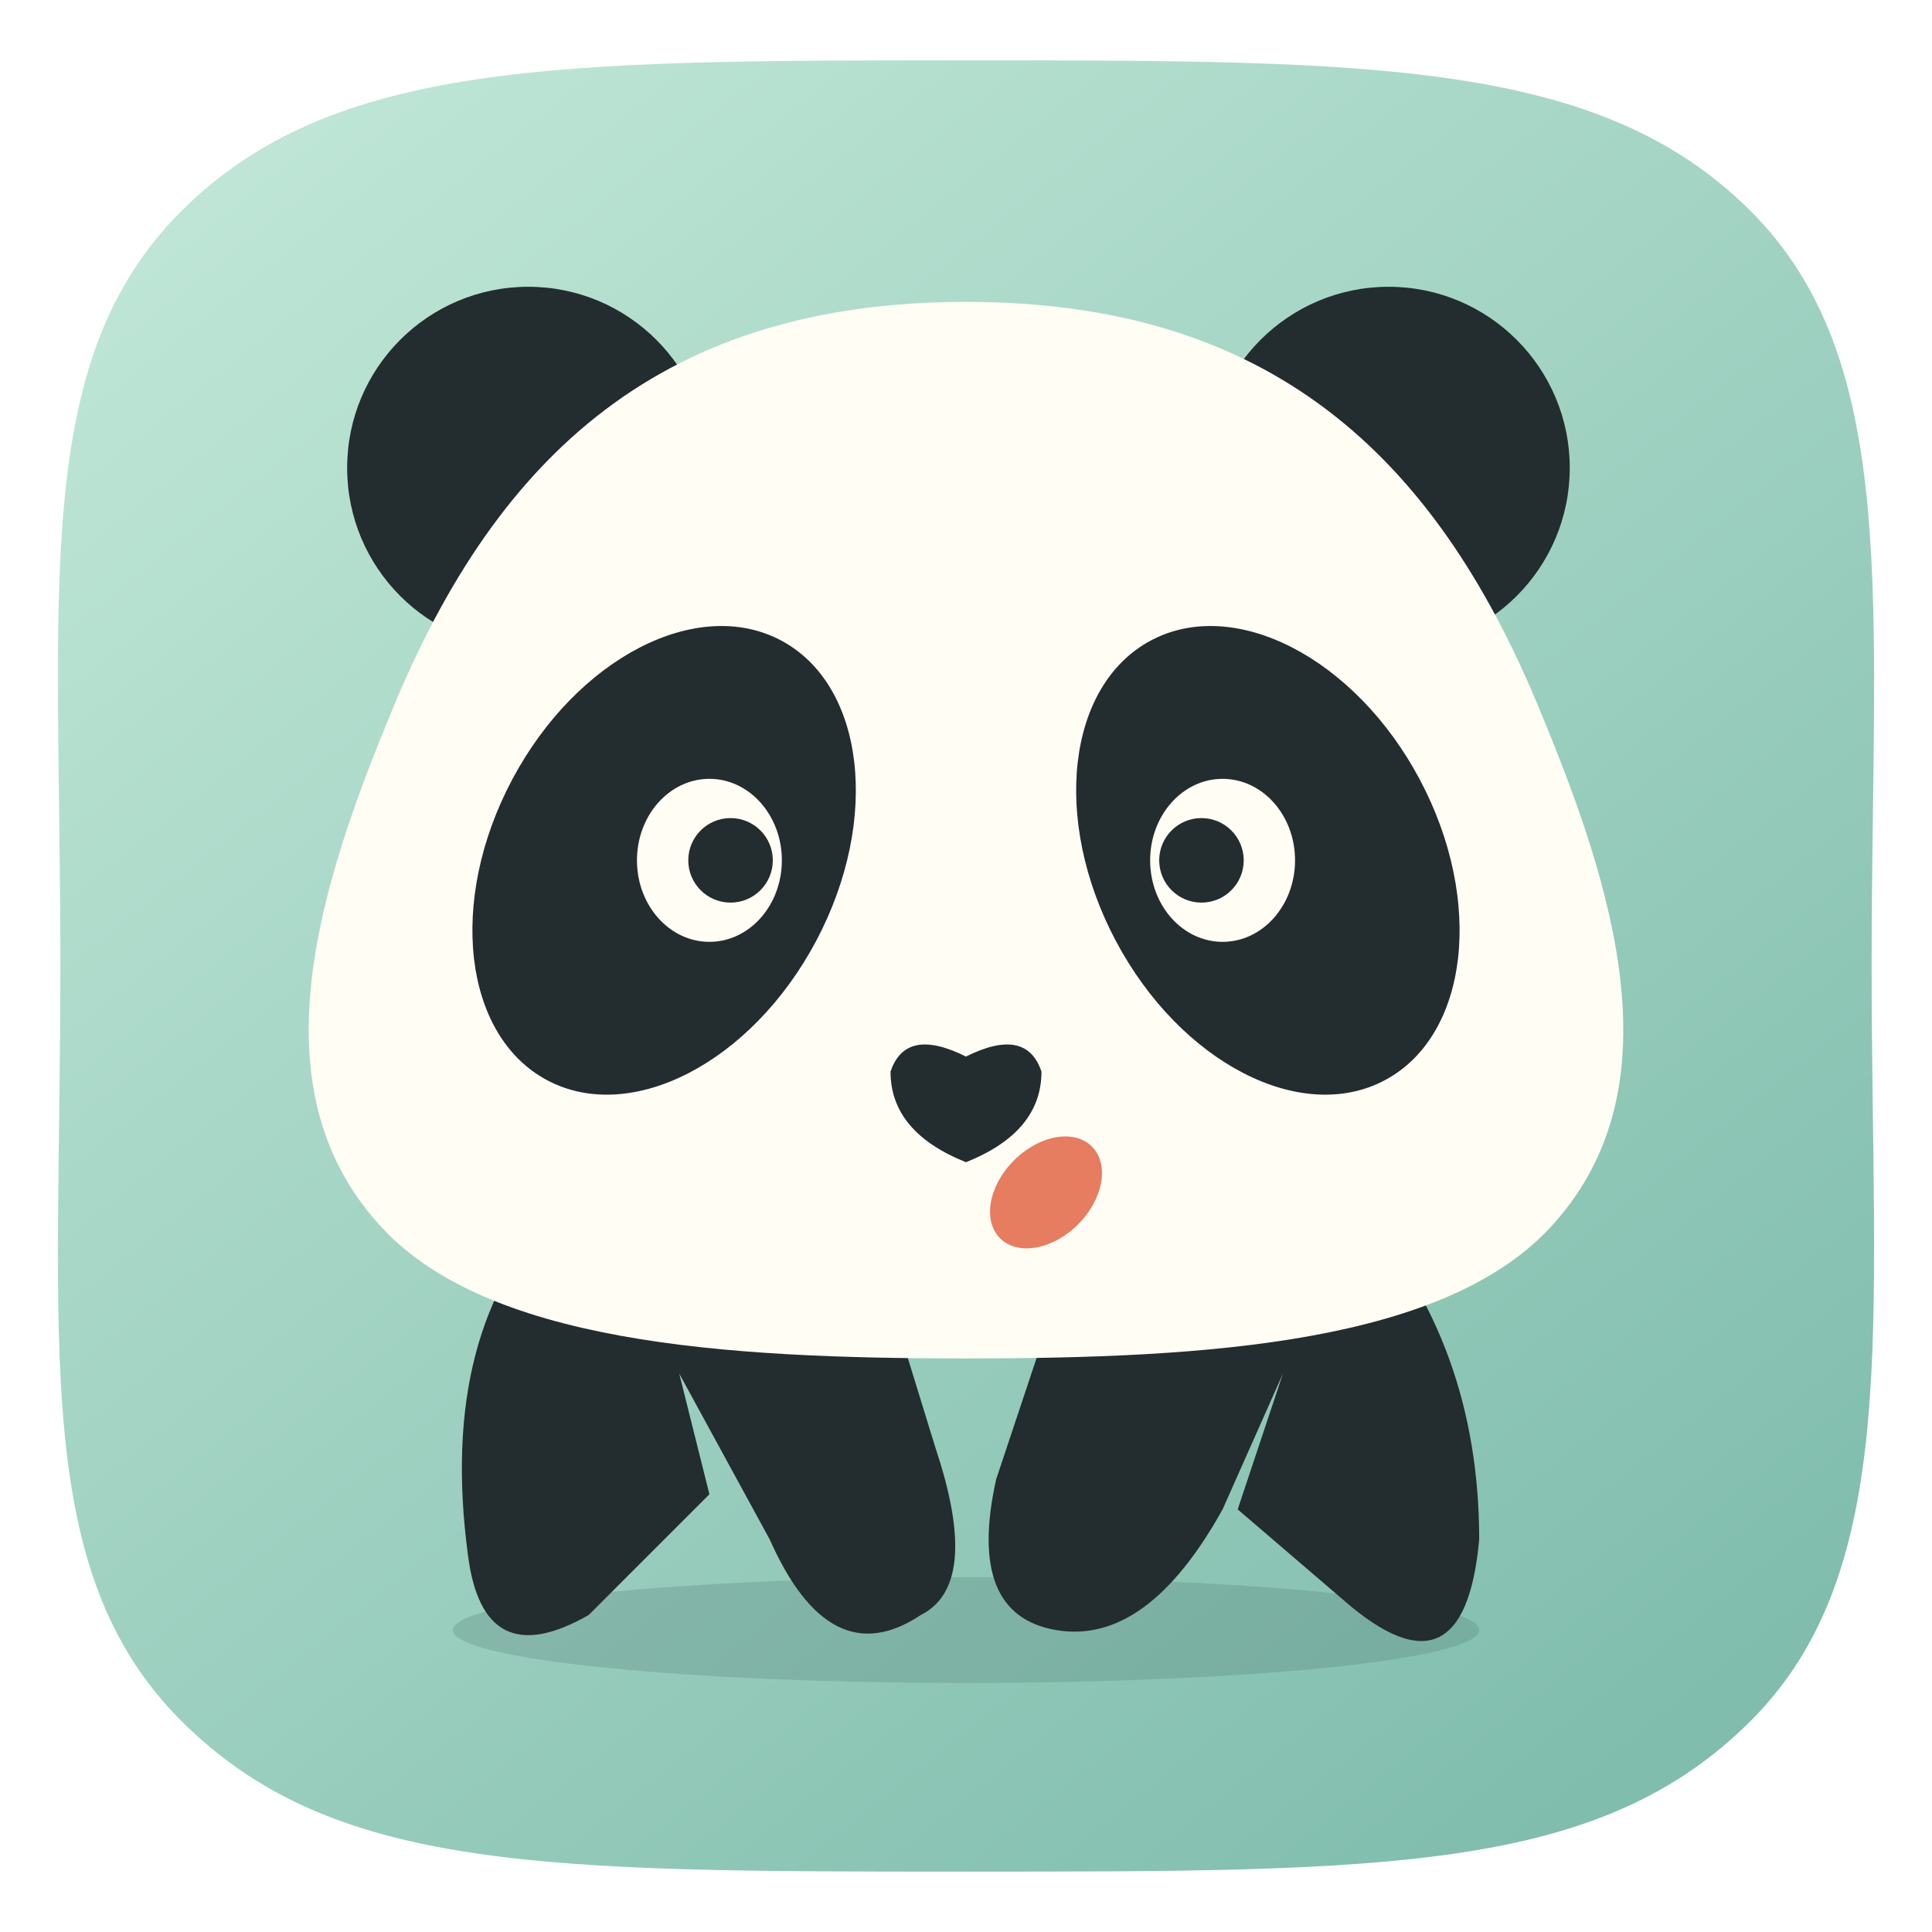
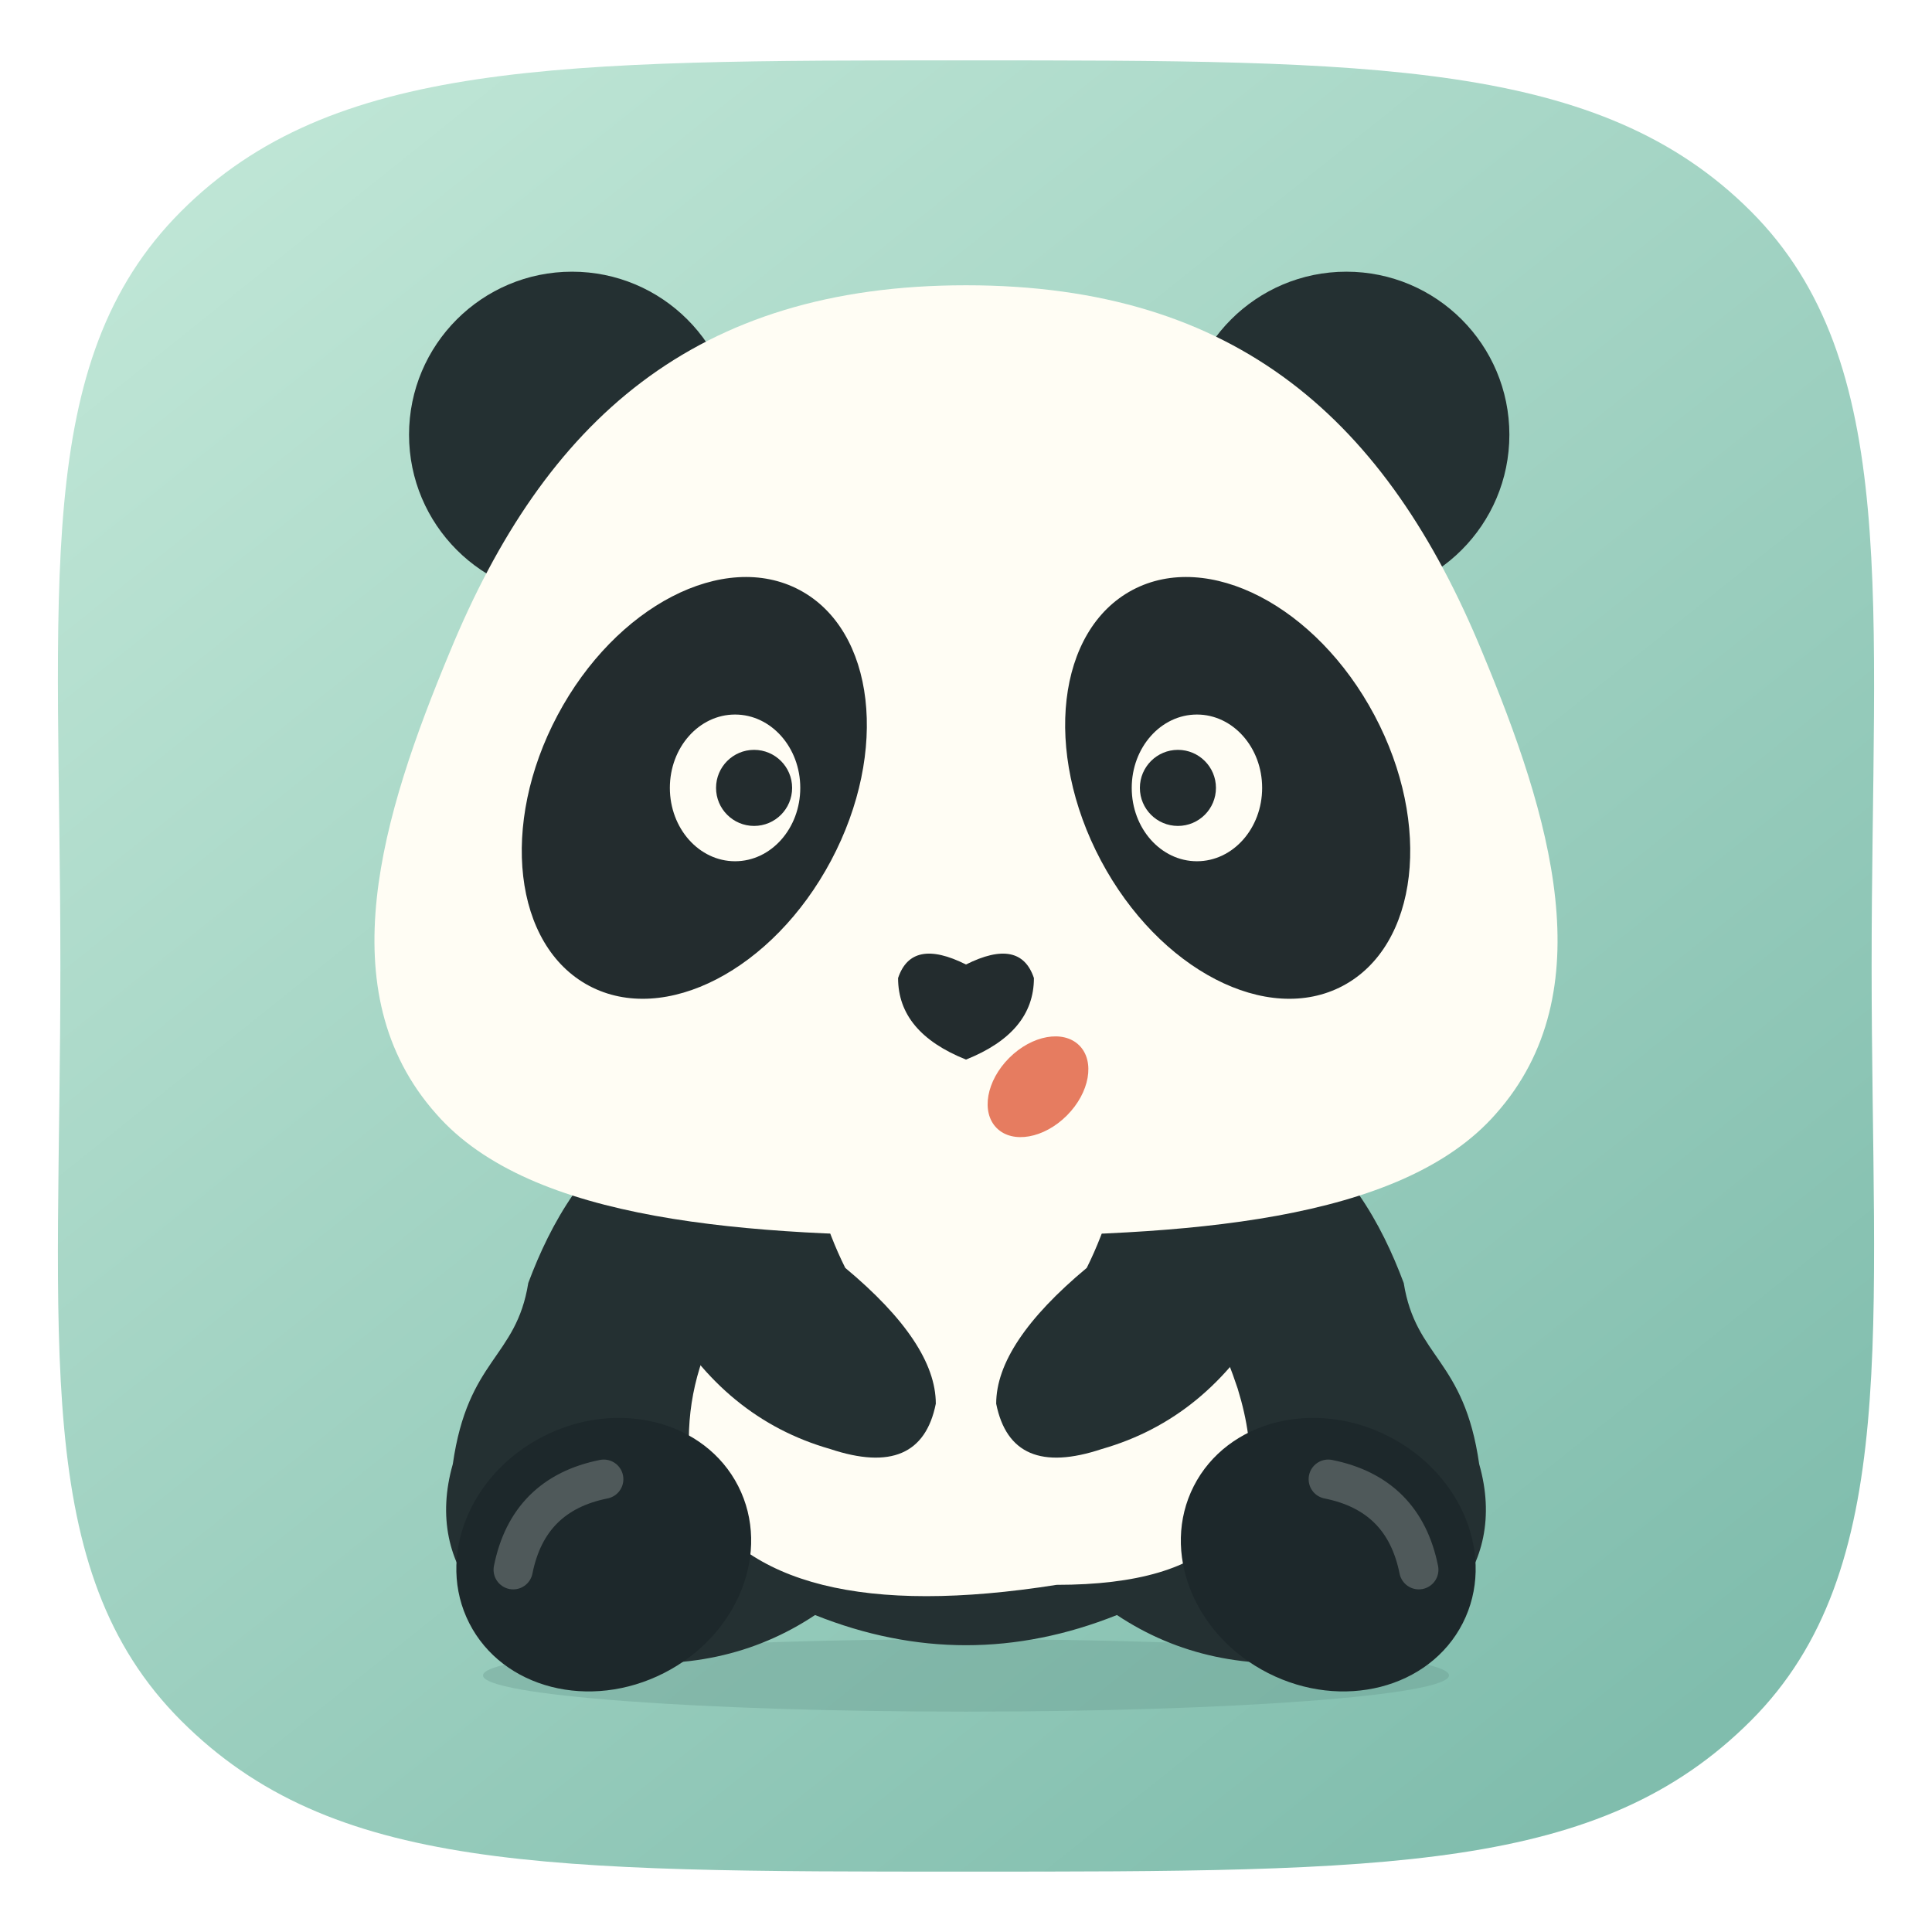
<svg xmlns="http://www.w3.org/2000/svg" viewBox="0 0 128 128" width="512" height="512" role="img" aria-label="Muster 桌边熊猫应用图标">
  <defs>
    <linearGradient id="jade" x2=".8" y2="1">
      <stop stop-color="#c4e9d9" />
      <stop offset="1" stop-color="#80bdad" />
    </linearGradient>
  </defs>
  <path fill="url(#jade)" d="M64 4C91 4 106 4 116 14S124 40 124 64S126 104 116 114S92 124 64 124S22 124 12 114S4 89 4 64S2 24 12 14S37 4 64 4Z" />
-   <ellipse cx="64" cy="108" rx="34" ry="3.5" fill="#416b62" opacity=".22" />
-   <g fill="#232c2e">
-     <path d="M37 80Q29 88 31 103Q32 111 39 107L47 99L45 91L51 102Q55 111 61 107Q65 105 62 96L58 83H71L66 98Q64 107 70 108Q76 109 81 100L85 91L82 100L89 106Q97 113 98 102Q98 89 90 80Z" />
-     <circle cx="35" cy="31" r="12" />
-     <circle cx="92" cy="31" r="12" />
+   <ellipse cx="64" cy="111" rx="32" ry="2.4" fill="#66998d" opacity=".36" />
+   <path fill="#243032" fill-rule="evenodd" d="M64 69C44 69 38 77 35 85C34.2 90 31 90 30 97C28 104 33 109 40 110Q48 111 54 107Q64 111 74 107Q80 111 88 110C95 109 100 104 98 97C97 90 93.8 90 93 85C90 77 84 69 64 69Z M64 78C55 78 48 85 46 94Q46 104 54 103Q64 107 74 103Q82 104 82 94C80 85 73 78 64 78Z" />
+   <path fill="#fffdf4" d="M64 77Q77 77 82 92Q86 105 70 105Q51 108 46 99Q44 89 53 81Z" />
+   <g transform="translate(0)">
+     <path fill="#243032" d="M44 74Q40 81 44 87Q48 94 55 96Q61 98 62 93Q62 89 56 84Q54 80 53 74Z" />
+     <ellipse cx="40" cy="103" rx="10" ry="8.8" transform="rotate(-27 40 103)" fill="#1d282b" />
+     <path d="M34 104Q35 99 40 98" fill="none" stroke="#4f595a" stroke-width="2.6" stroke-linecap="round" />
  </g>
-   <path fill="#fffdf4" d="M64 20C84 20 95 30 102 47C107 59 111 72 103 81C96 89 80 90 64 90S32 89 25 81C17 72 21 59 26 47C33 30 44 20 64 20Z" />
-   <g fill="#232c2e">
-     <ellipse cx="44" cy="57" rx="11.4" ry="16.5" transform="rotate(28 44 57)" />
-     <ellipse cx="84" cy="57" rx="11.4" ry="16.5" transform="rotate(-28 84 57)" />
-     <path d="M59 71Q60 68 64 70Q68 68 69 71Q69 75 64 77Q59 75 59 71Z" />
+   <g transform="translate(128 0) scale(-1 1)">
+     <path fill="#243032" d="M44 74Q40 81 44 87Q48 94 55 96Q61 98 62 93Q62 89 56 84Q54 80 53 74Z" />
+     <ellipse cx="40" cy="103" rx="10" ry="8.8" transform="rotate(-27 40 103)" fill="#1d282b" />
+     <path d="M34 104Q35 99 40 98" fill="none" stroke="#4f595a" stroke-width="2.6" stroke-linecap="round" />
  </g>
-   <g fill="#fffdf4">
-     <ellipse cx="47" cy="57" rx="4.8" ry="5.4" />
-     <ellipse cx="81" cy="57" rx="4.8" ry="5.4" />
+   <g transform="translate(64 18) scale(.9) translate(-64 -19)">
+     <g fill="#243032">
+       <circle cx="35" cy="31" r="12" />
+       <circle cx="92" cy="31" r="12" />
+     </g>
+     <path fill="#fffdf4" d="M64 20C84 20 95 30 102 47C107 59 111 72 103 81C96 89 80 90 64 90S32 89 25 81C17 72 21 59 26 47C33 30 44 20 64 20Z" />
+     <g fill="#232c2e">
+       <ellipse cx="44" cy="57" rx="11.4" ry="16.5" transform="rotate(28 44 57)" />
+       <ellipse cx="84" cy="57" rx="11.4" ry="16.5" transform="rotate(-28 84 57)" />
+       <path d="M59 71Q60 68 64 70Q68 68 69 71Q69 75 64 77Q59 75 59 71Z" />
+     </g>
+     <g fill="#fffdf4">
+       <ellipse cx="47" cy="57" rx="4.8" ry="5.4" />
+       <ellipse cx="81" cy="57" rx="4.8" ry="5.4" />
+     </g>
+     <g fill="#232c2e">
+       <circle cx="48.4" cy="57" r="2.8" />
+       <circle cx="79.6" cy="57" r="2.8" />
+     </g>
+     <ellipse cx="69.3" cy="79" rx="3" ry="4.3" fill="#e67c60" transform="rotate(45 69.3 79)" />
  </g>
-   <g fill="#232c2e">
-     <circle cx="48.4" cy="57" r="2.8" />
-     <circle cx="79.6" cy="57" r="2.8" />
-   </g>
-   <ellipse cx="69.3" cy="79" rx="3" ry="4.3" fill="#e67c60" transform="rotate(45 69.3 79)" />
</svg>
